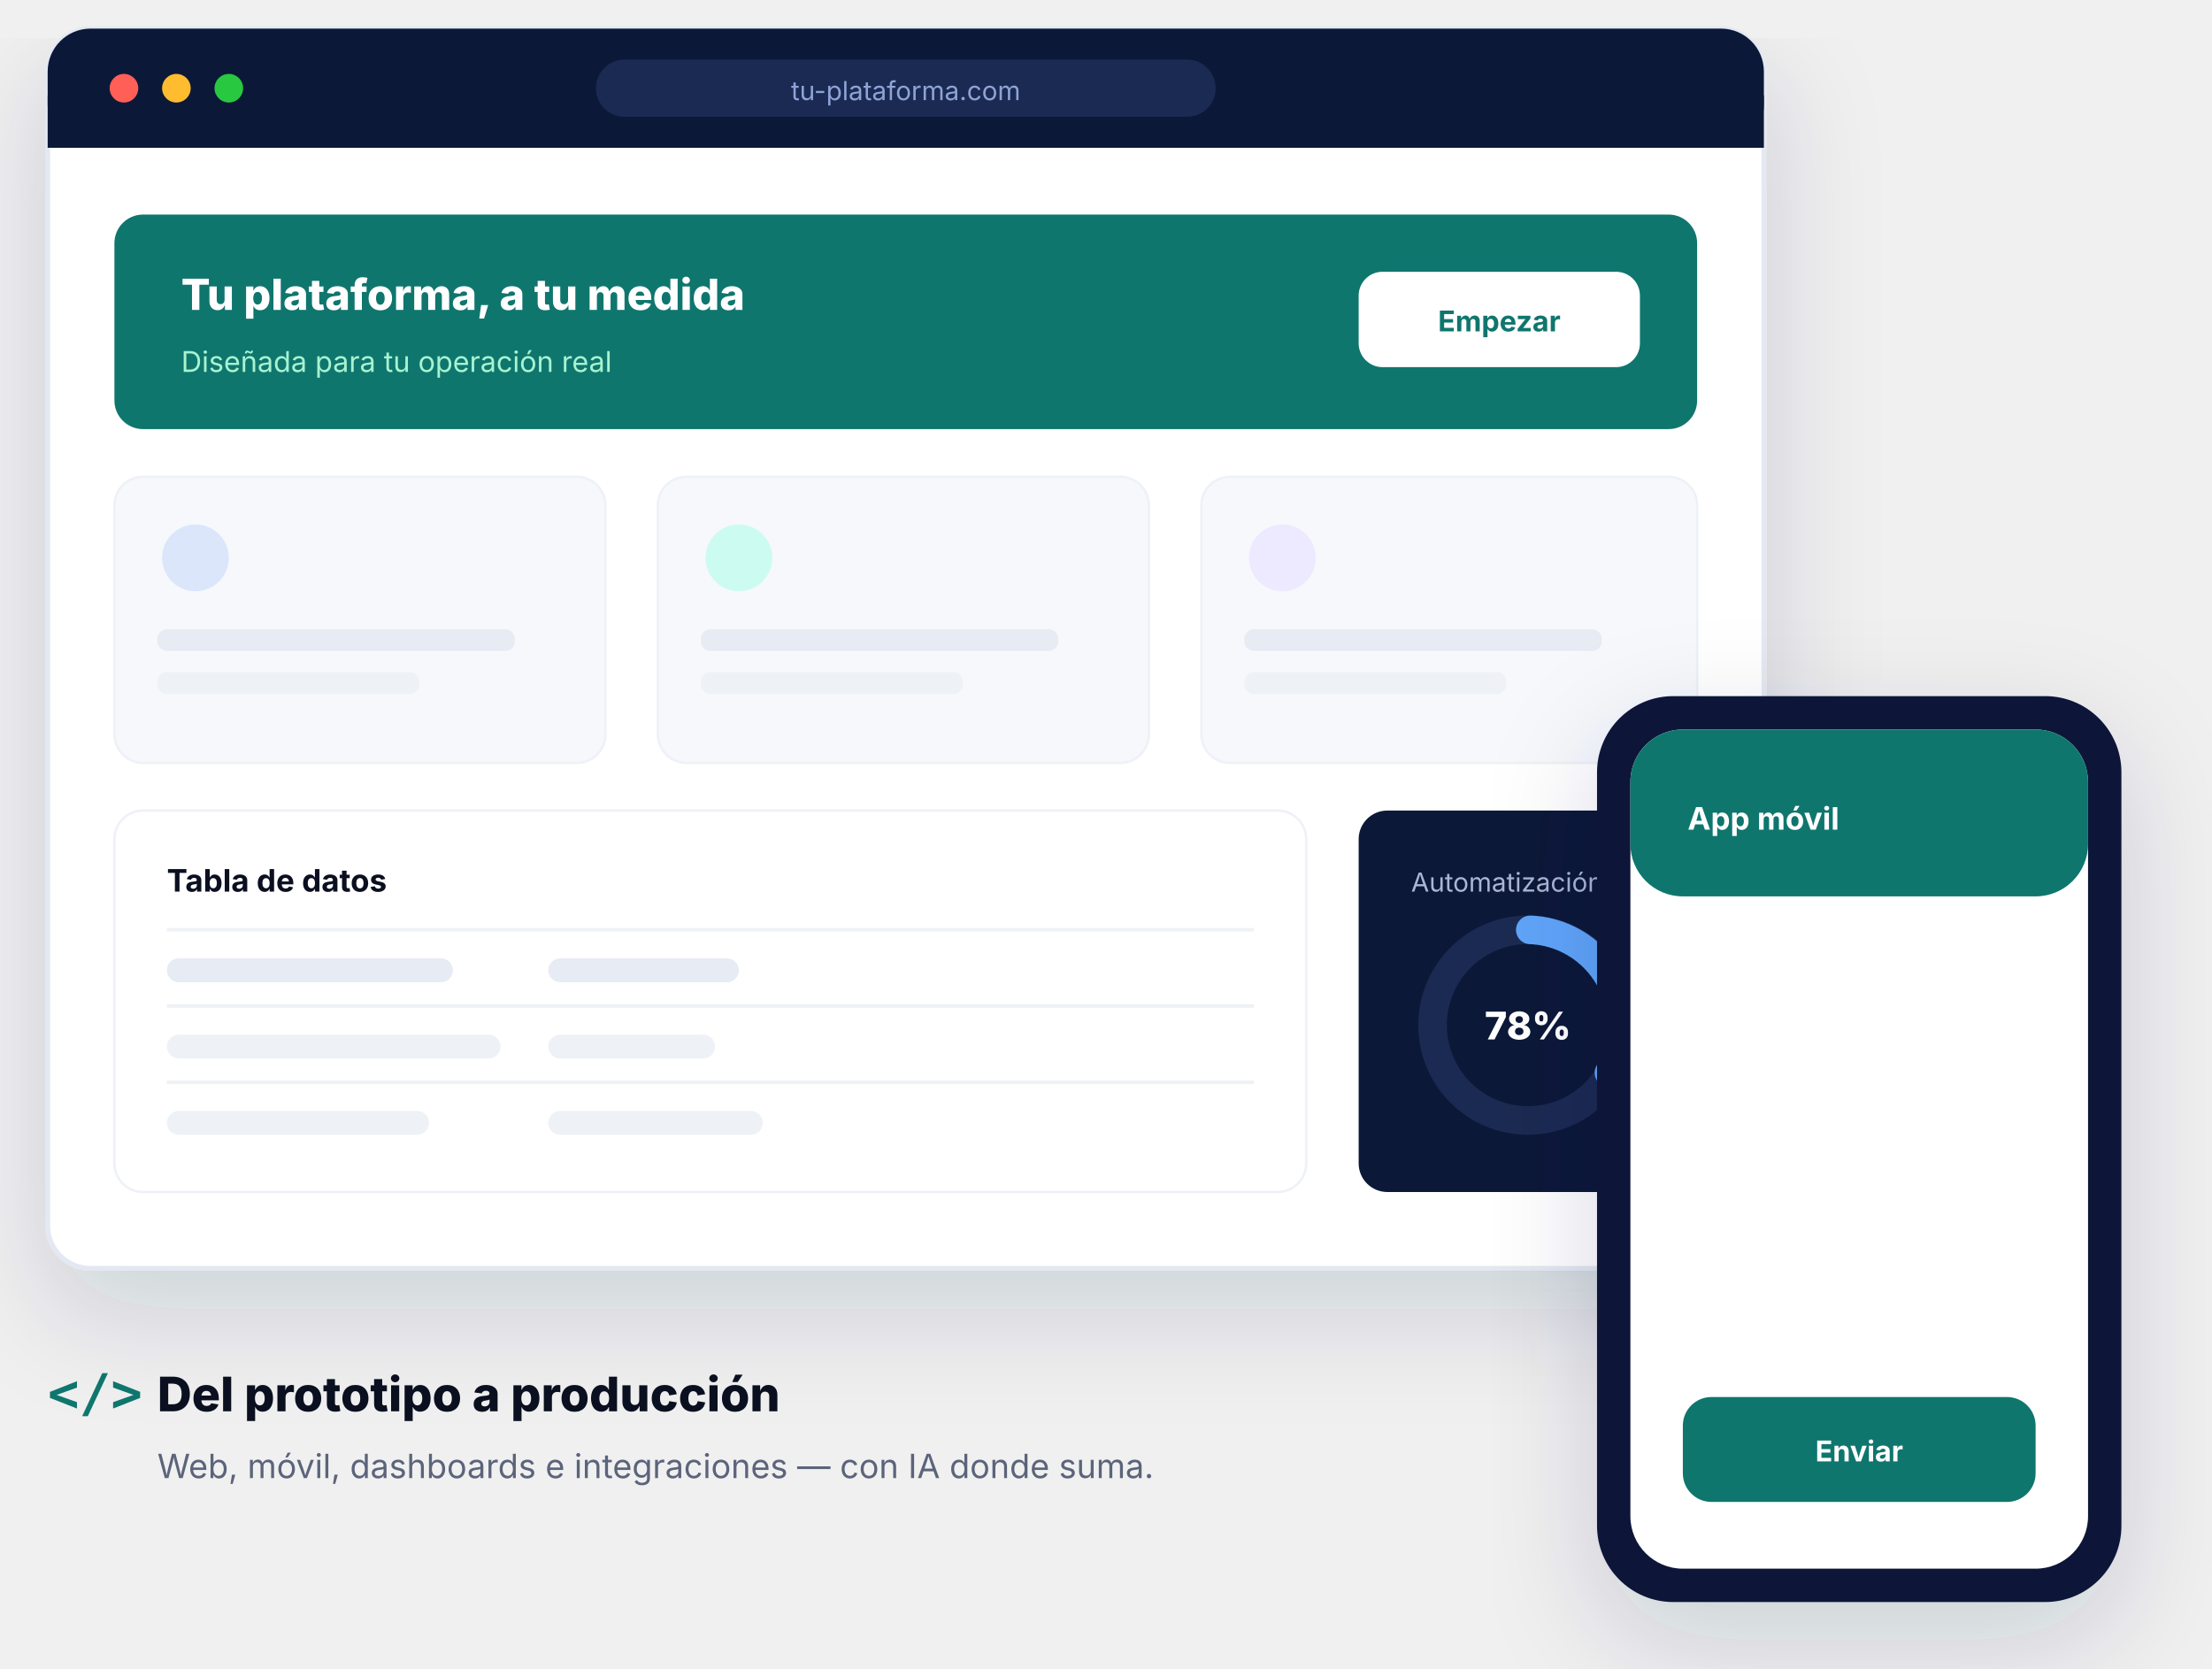
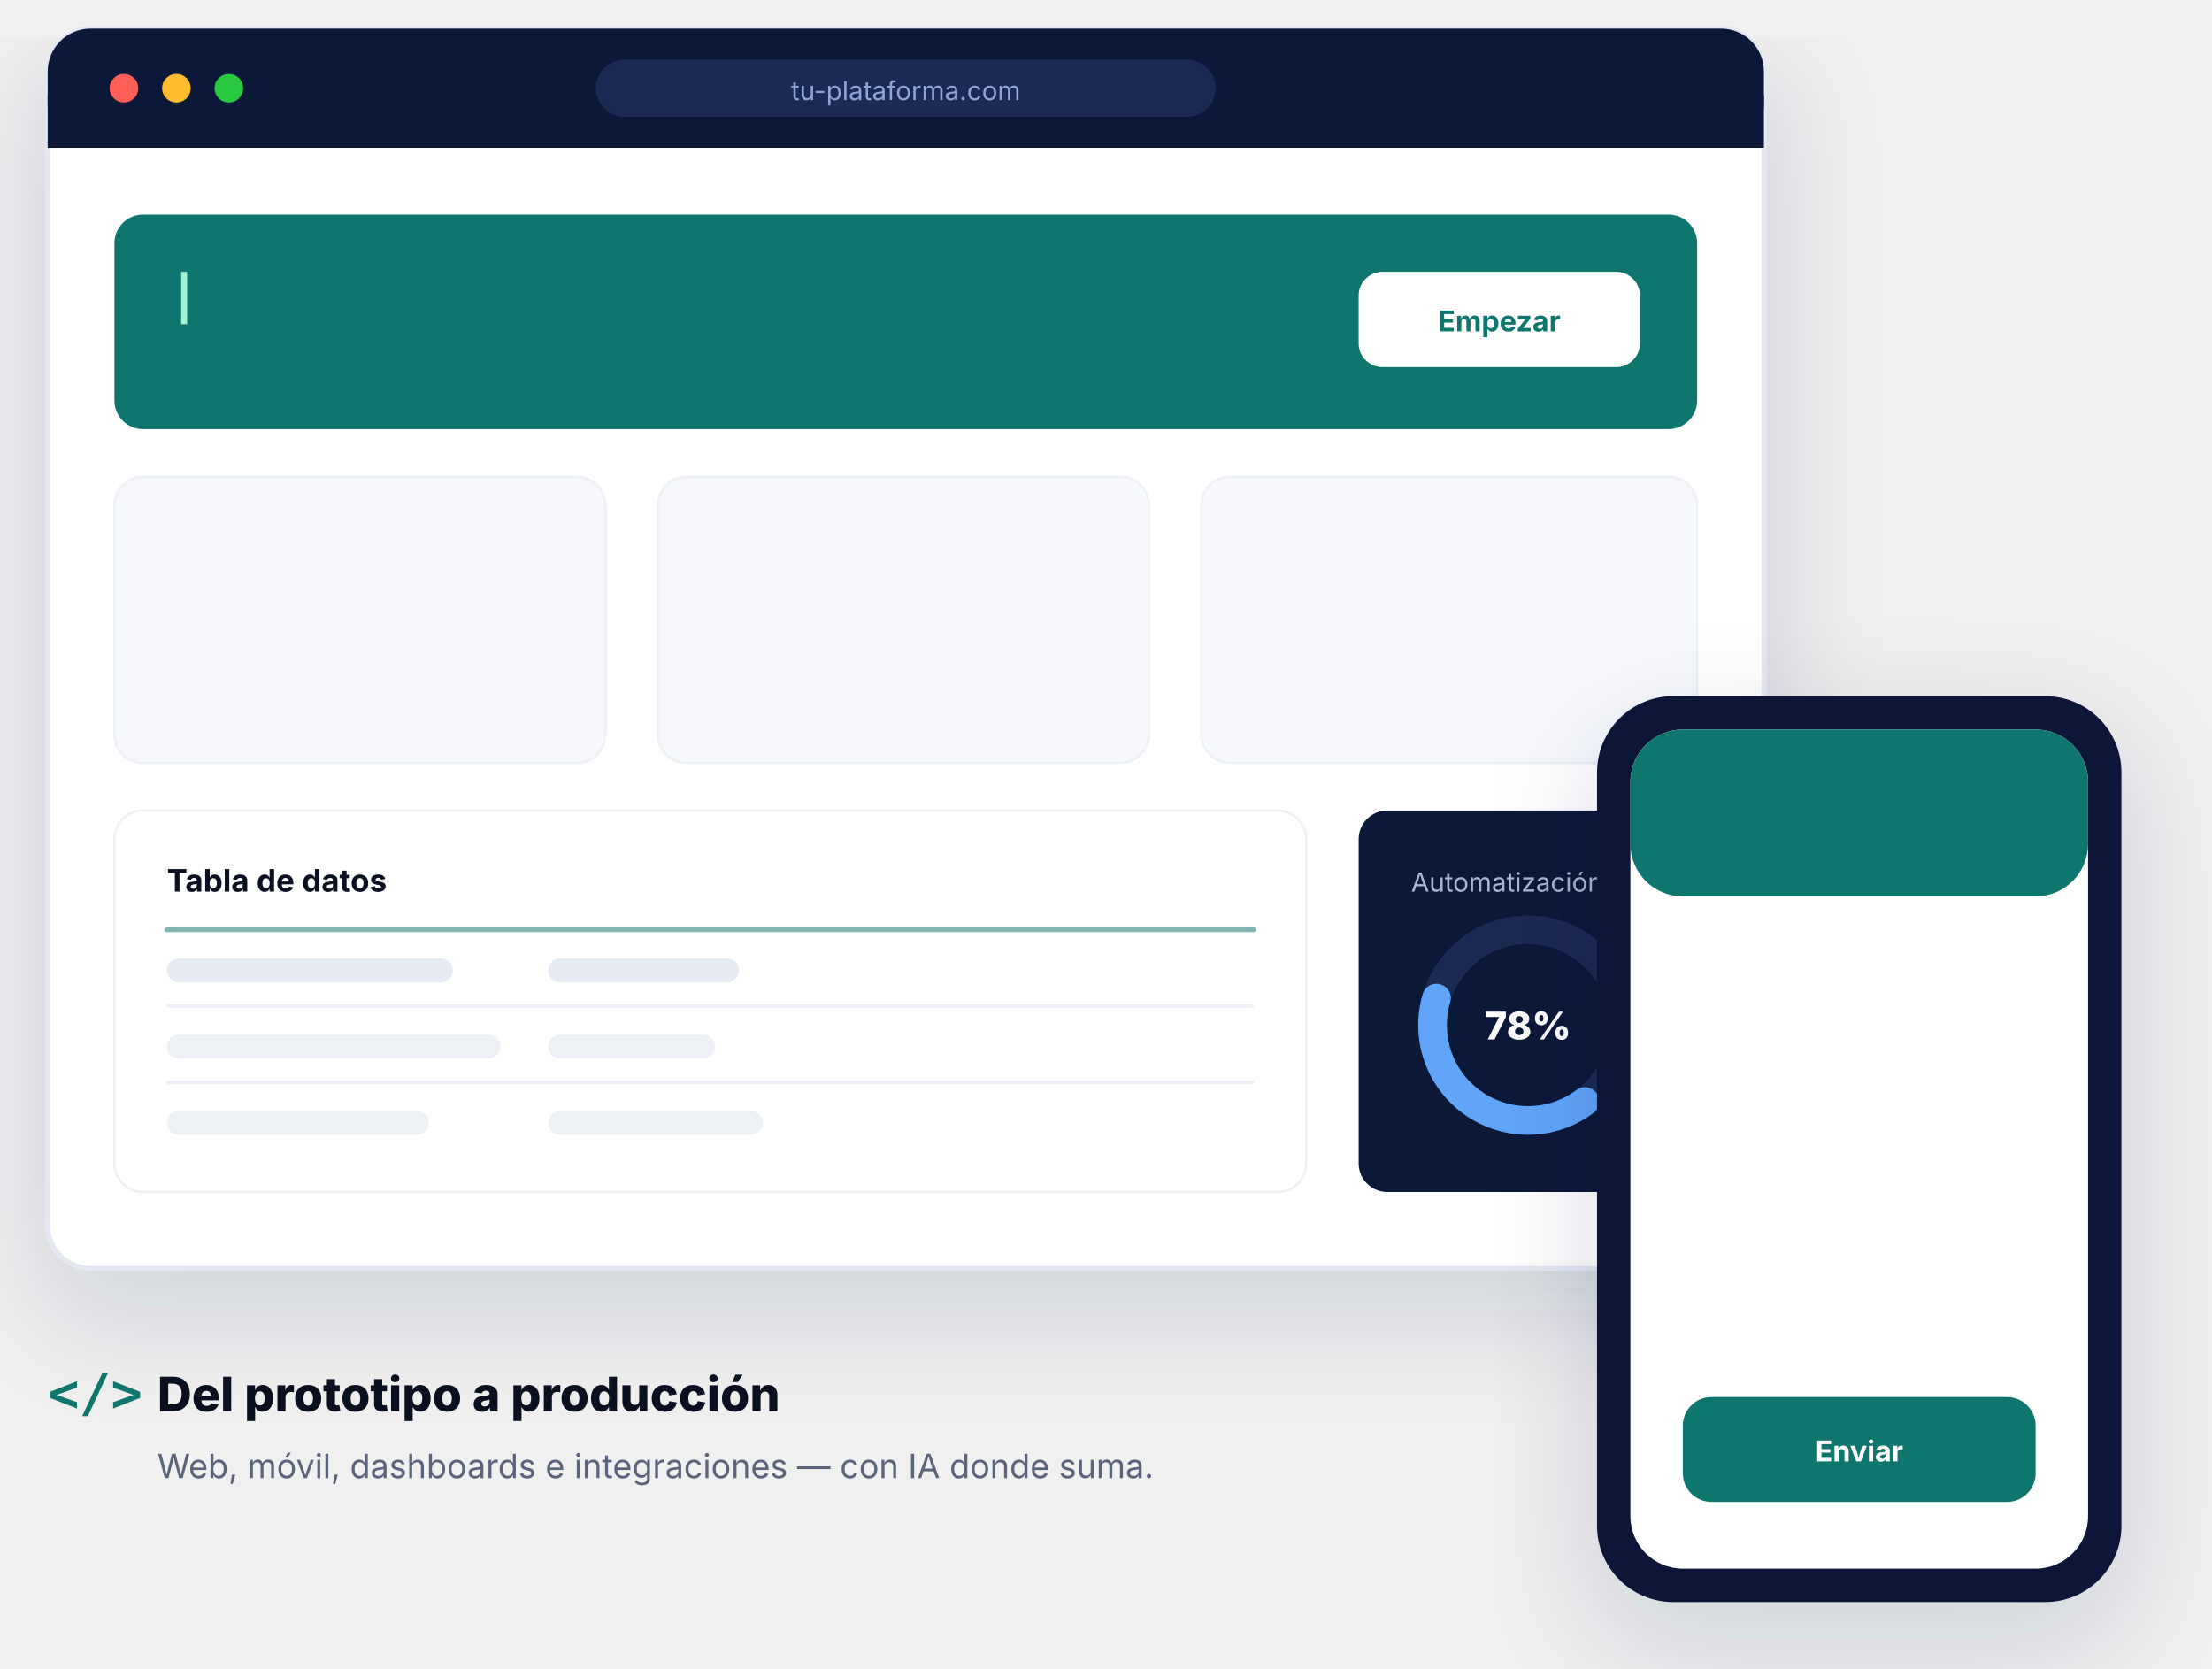
<svg xmlns="http://www.w3.org/2000/svg" viewBox="130 138 928 700" font-family="Inter, Arial, sans-serif">
  <style>
    .ln{stroke-dasharray:1;stroke-dashoffset:1;animation:draw 1.6s ease forwards .5s}
    @keyframes draw{to{stroke-dashoffset:0}}
-     .bar{transform-box:fill-box;transform-origin:left center;transform:scaleX(0);animation:grow 1s cubic-bezier(.22,1,.36,1) forwards .6s}
+     .bar{transform-box:fill-box;transform-origin:left center;transform:scaleX(0);animation:grow 1s cubic-bezier(.22,1,.36,1) forwards}
    @keyframes grow{to{transform:scaleX(1)}}
    .rise{opacity:0;transform:translateY(12px);animation:rise .6s cubic-bezier(.22,1,.36,1) forwards}
    @keyframes rise{to{opacity:1;transform:none}}
    .pulse{animation:pulse 2.4s ease-in-out infinite}
    @keyframes pulse{0%,100%{opacity:1}50%{opacity:.55}}
+     .pop{transform-box:fill-box;transform-origin:center;transform:scale(0);animation:pop .5s cubic-bezier(.34,1.56,.64,1) forwards}
+     @keyframes pop{to{transform:scale(1)}}
+     .march{stroke-dasharray:7 7;animation:march 1s linear infinite}
+     @keyframes march{to{stroke-dashoffset:-28}}
+     .cur{animation:blink 1s step-end infinite}
+     @keyframes blink{50%{opacity:0}}
  </style>
  <defs>
    <filter id="ssh" x="-20%" y="-20%" width="140%" height="140%">
      <feDropShadow dx="0" dy="16" stdDeviation="24" flood-color="#1b2a52" flood-opacity="0.16" />
    </filter>
+     <clipPath id="ttl">
+       <rect x="206" y="244" width="0" height="34">
+         <animate attributeName="width" values="0;0;320" keyTimes="0;.18;.7" dur="3.4s" begin="0s" repeatCount="indefinite" />
+       </rect>
+     </clipPath>
+     <clipPath id="appttl">
+       <rect x="836" y="468" width="0" height="22">
+         <animate attributeName="width" values="0;0;120" keyTimes="0;.32;.8" dur="3.4s" begin="0s" repeatCount="indefinite" />
+       </rect>
+     </clipPath>
  </defs>
  <rect x="150" y="150" width="720" height="520" rx="18" fill="#ffffff" stroke="#e3e8f2" stroke-width="2" filter="url(#ssh)" />
  <rect x="150" y="150" width="720" height="50" rx="18" fill="#0c1838" />
  <rect x="150" y="178" width="720" height="22" fill="#0c1838" />
  <circle cx="182" cy="175" r="6" fill="#ff5f57" />
  <circle cx="204" cy="175" r="6" fill="#febc2e" />
  <circle cx="226" cy="175" r="6" fill="#28c840" />
  <rect x="380" y="163" width="260" height="24" rx="12" fill="#1b2a52" />
  <text x="510" y="180" fill="#8ea3d6" font-size="11" text-anchor="middle">tu-plataforma.com</text>
  <rect x="178" y="228" width="664" height="90" rx="12" fill="#0f766e" />
-   <text x="206" y="268" fill="#ffffff" font-size="18" font-weight="800">Tu plataforma, a tu medida</text>
-   <text x="206" y="294" fill="#a7f3d0" font-size="12">Diseñada para tu operación real</text>
+   <text x="206" y="268" fill="#ffffff" font-size="18" font-weight="800" clip-path="url(#ttl)">Tu plataforma, a tu medida</text>
+   <rect x="206" y="252" width="2.5" height="22" fill="#a7f3d0" class="cur" />
+   <text class="rise" style="animation-delay:1.0s" x="206" y="294" fill="#a7f3d0" font-size="12">Diseñada para tu operación real</text>
  <rect x="700" y="252" width="118" height="40" rx="10" fill="#ffffff" />
  <text x="759" y="277" fill="#0f766e" font-size="12" font-weight="700" text-anchor="middle">Empezar</text>
  <rect x="178" y="338" width="206" height="120" rx="12" fill="#f6f8fc" stroke="#eef1f6" />
  <rect x="406" y="338" width="206" height="120" rx="12" fill="#f6f8fc" stroke="#eef1f6" />
  <rect x="634" y="338" width="208" height="120" rx="12" fill="#f6f8fc" stroke="#eef1f6" />
-   <circle cx="212" cy="372" r="14" fill="#dbe6fb" />
-   <circle cx="440" cy="372" r="14" fill="#ccfbf1" />
-   <circle cx="668" cy="372" r="14" fill="#ede9fe" />
-   <rect x="196" y="402" width="150" height="9" rx="4" fill="#e6ebf4" />
-   <rect x="196" y="420" width="110" height="9" rx="4" fill="#eef1f6" />
-   <rect x="424" y="402" width="150" height="9" rx="4" fill="#e6ebf4" />
-   <rect x="424" y="420" width="110" height="9" rx="4" fill="#eef1f6" />
-   <rect x="652" y="402" width="150" height="9" rx="4" fill="#e6ebf4" />
-   <rect x="652" y="420" width="110" height="9" rx="4" fill="#eef1f6" />
+   <circle class="pop" style="animation-delay:.6s" cx="212" cy="372" r="14" fill="#dbe6fb" />
+   <circle class="pop" style="animation-delay:.74s" cx="440" cy="372" r="14" fill="#ccfbf1" />
+   <circle class="pop" style="animation-delay:.88s" cx="668" cy="372" r="14" fill="#ede9fe" />
+   <rect class="bar" style="animation-delay:.7s" x="196" y="402" width="150" height="9" rx="4" fill="#e6ebf4" />
+   <rect class="bar" style="animation-delay:.8s" x="196" y="420" width="110" height="9" rx="4" fill="#eef1f6" />
+   <rect class="bar" style="animation-delay:.84s" x="424" y="402" width="150" height="9" rx="4" fill="#e6ebf4" />
+   <rect class="bar" style="animation-delay:.94s" x="424" y="420" width="110" height="9" rx="4" fill="#eef1f6" />
+   <rect class="bar" style="animation-delay:.98s" x="652" y="402" width="150" height="9" rx="4" fill="#e6ebf4" />
+   <rect class="bar" style="animation-delay:1.08s" x="652" y="420" width="110" height="9" rx="4" fill="#eef1f6" />
  <rect x="178" y="478" width="500" height="160" rx="12" fill="#ffffff" stroke="#eef1f6" />
  <text x="200" y="512" fill="#0b1020" font-size="13" font-weight="700">Tabla de datos</text>
  <g stroke="#eef1f6" stroke-width="1.5">
    <line x1="200" y1="528" x2="656" y2="528" />
    <line x1="200" y1="560" x2="656" y2="560" />
    <line x1="200" y1="592" x2="656" y2="592" />
  </g>
  <rect x="200" y="540" width="120" height="10" rx="5" fill="#e6ebf4" />
  <rect x="360" y="540" width="80" height="10" rx="5" fill="#e6ebf4" />
-   <rect class="bar" x="520" y="540" width="100" height="10" rx="5" fill="#dcfce7" />
+   <rect class="bar" style="animation-delay:.9s" x="520" y="540" width="100" height="10" rx="5" fill="#dcfce7" />
  <rect x="200" y="572" width="140" height="10" rx="5" fill="#eef1f6" />
  <rect x="360" y="572" width="70" height="10" rx="5" fill="#eef1f6" />
-   <rect class="bar" x="520" y="572" width="100" height="10" rx="5" fill="#dbe6fb" />
+   <rect class="bar" style="animation-delay:1.05s" x="520" y="572" width="100" height="10" rx="5" fill="#dbe6fb" />
  <rect x="200" y="604" width="110" height="10" rx="5" fill="#eef1f6" />
  <rect x="360" y="604" width="90" height="10" rx="5" fill="#eef1f6" />
-   <rect class="bar" x="520" y="604" width="100" height="10" rx="5" fill="#fde68a" />
+   <rect class="bar" style="animation-delay:1.2s" x="520" y="604" width="100" height="10" rx="5" fill="#fde68a" />
+   <line x1="200" x2="656" y1="528" y2="528" stroke="#0f766e" stroke-width="2" opacity=".5" stroke-linecap="round">
+     <animate attributeName="y1" values="528;604;528" dur="3.2s" begin="1.3s" repeatCount="indefinite" />
+     <animate attributeName="y2" values="528;604;528" dur="3.2s" begin="1.3s" repeatCount="indefinite" />
+     <animate attributeName="opacity" values="0;.5;.5;0" keyTimes="0;.1;.9;1" dur="3.2s" begin="1.3s" repeatCount="indefinite" />
+   </line>
  <rect x="700" y="478" width="142" height="160" rx="12" fill="#0c1838" />
  <text x="722" y="512" fill="#aab6d4" font-size="11">Automatización</text>
  <circle cx="771" cy="568" r="40" fill="none" stroke="#1b2a52" stroke-width="12" />
-   <path class="ln" pathLength="1" d="M771 528 a40 40 0 0 1 34 60" fill="none" stroke="#60a5fa" stroke-width="12" stroke-linecap="round" />
+   <circle cx="771" cy="568" r="40" fill="none" stroke="#60a5fa" stroke-width="12" stroke-linecap="round" transform="rotate(-90 771 568)" pathLength="100" stroke-dasharray="100" stroke-dashoffset="100">
+     <animate attributeName="stroke-dashoffset" values="100;100;22" keyTimes="0;.2;.85" dur="3.4s" begin="0s" repeatCount="indefinite" />
+   </circle>
+   <circle r="4" fill="#bfdbfe">
+     <animateMotion dur="3.4s" begin="0s" repeatCount="indefinite" keyPoints="0;0;.78;.78" keyTimes="0;.2;.85;1" calcMode="linear" path="M771 528 a40 40 0 0 1 0 80 a40 40 0 0 1 0 -80" />
+   </circle>
  <text x="771" y="574" fill="#fff" font-size="16" font-weight="800" text-anchor="middle">78%</text>
  <rect x="800" y="430" width="220" height="380" rx="32" fill="#0c1838" filter="url(#ssh)" />
  <rect x="814" y="444" width="192" height="352" rx="22" fill="#ffffff" />
  <rect x="814" y="444" width="192" height="70" rx="22" fill="#0f766e" />
-   <text x="838" y="486" fill="#fff" font-size="13" font-weight="700">App móvil</text>
-   <rect class="rise" style="animation-delay:.6s" x="836" y="540" width="148" height="48" rx="12" fill="#f1f4fa" />
-   <rect class="rise" style="animation-delay:.78s" x="836" y="600" width="148" height="48" rx="12" fill="#f1f4fa" />
-   <rect class="rise" style="animation-delay:.96s" x="836" y="660" width="148" height="48" rx="12" fill="#ecfdf5" />
-   <rect x="836" y="724" width="148" height="44" rx="12" fill="#0f766e" />
+   <text x="836" y="486" fill="#fff" font-size="13" font-weight="700" clip-path="url(#appttl)">App móvil</text>
+   <rect class="rise" style="animation-delay:1.4s" x="836" y="540" width="148" height="48" rx="12" fill="#f1f4fa" />
+   <rect class="rise" style="animation-delay:1.58s" x="836" y="600" width="148" height="48" rx="12" fill="#f1f4fa" />
+   <rect class="rise" style="animation-delay:1.76s" x="836" y="660" width="148" height="48" rx="12" fill="#ecfdf5" />
+   <rect x="836" y="724" width="148" height="44" rx="12" fill="#0f766e" class="pulse" />
  <text x="910" y="751" fill="#fff" font-size="12" font-weight="700" text-anchor="middle">Enviar</text>
+   <path class="march" d="M168 736 H760" fill="none" stroke="#0f766e" stroke-width="2" opacity="0">
+     <animate attributeName="opacity" values="0;0;.4" keyTimes="0;.55;.7" dur="3.4s" begin="0s" repeatCount="indefinite" />
+   </path>
  <text x="150" y="730" fill="#0f766e" font-size="22" font-weight="800" font-family="monospace">&lt;/&gt;</text>
  <text x="196" y="730" fill="#0b1020" font-size="20" font-weight="800">Del prototipo a producción</text>
  <text x="196" y="758" fill="#5b647a" font-size="14">Web, móvil, dashboards e integraciones — con IA donde suma.</text>
</svg>
